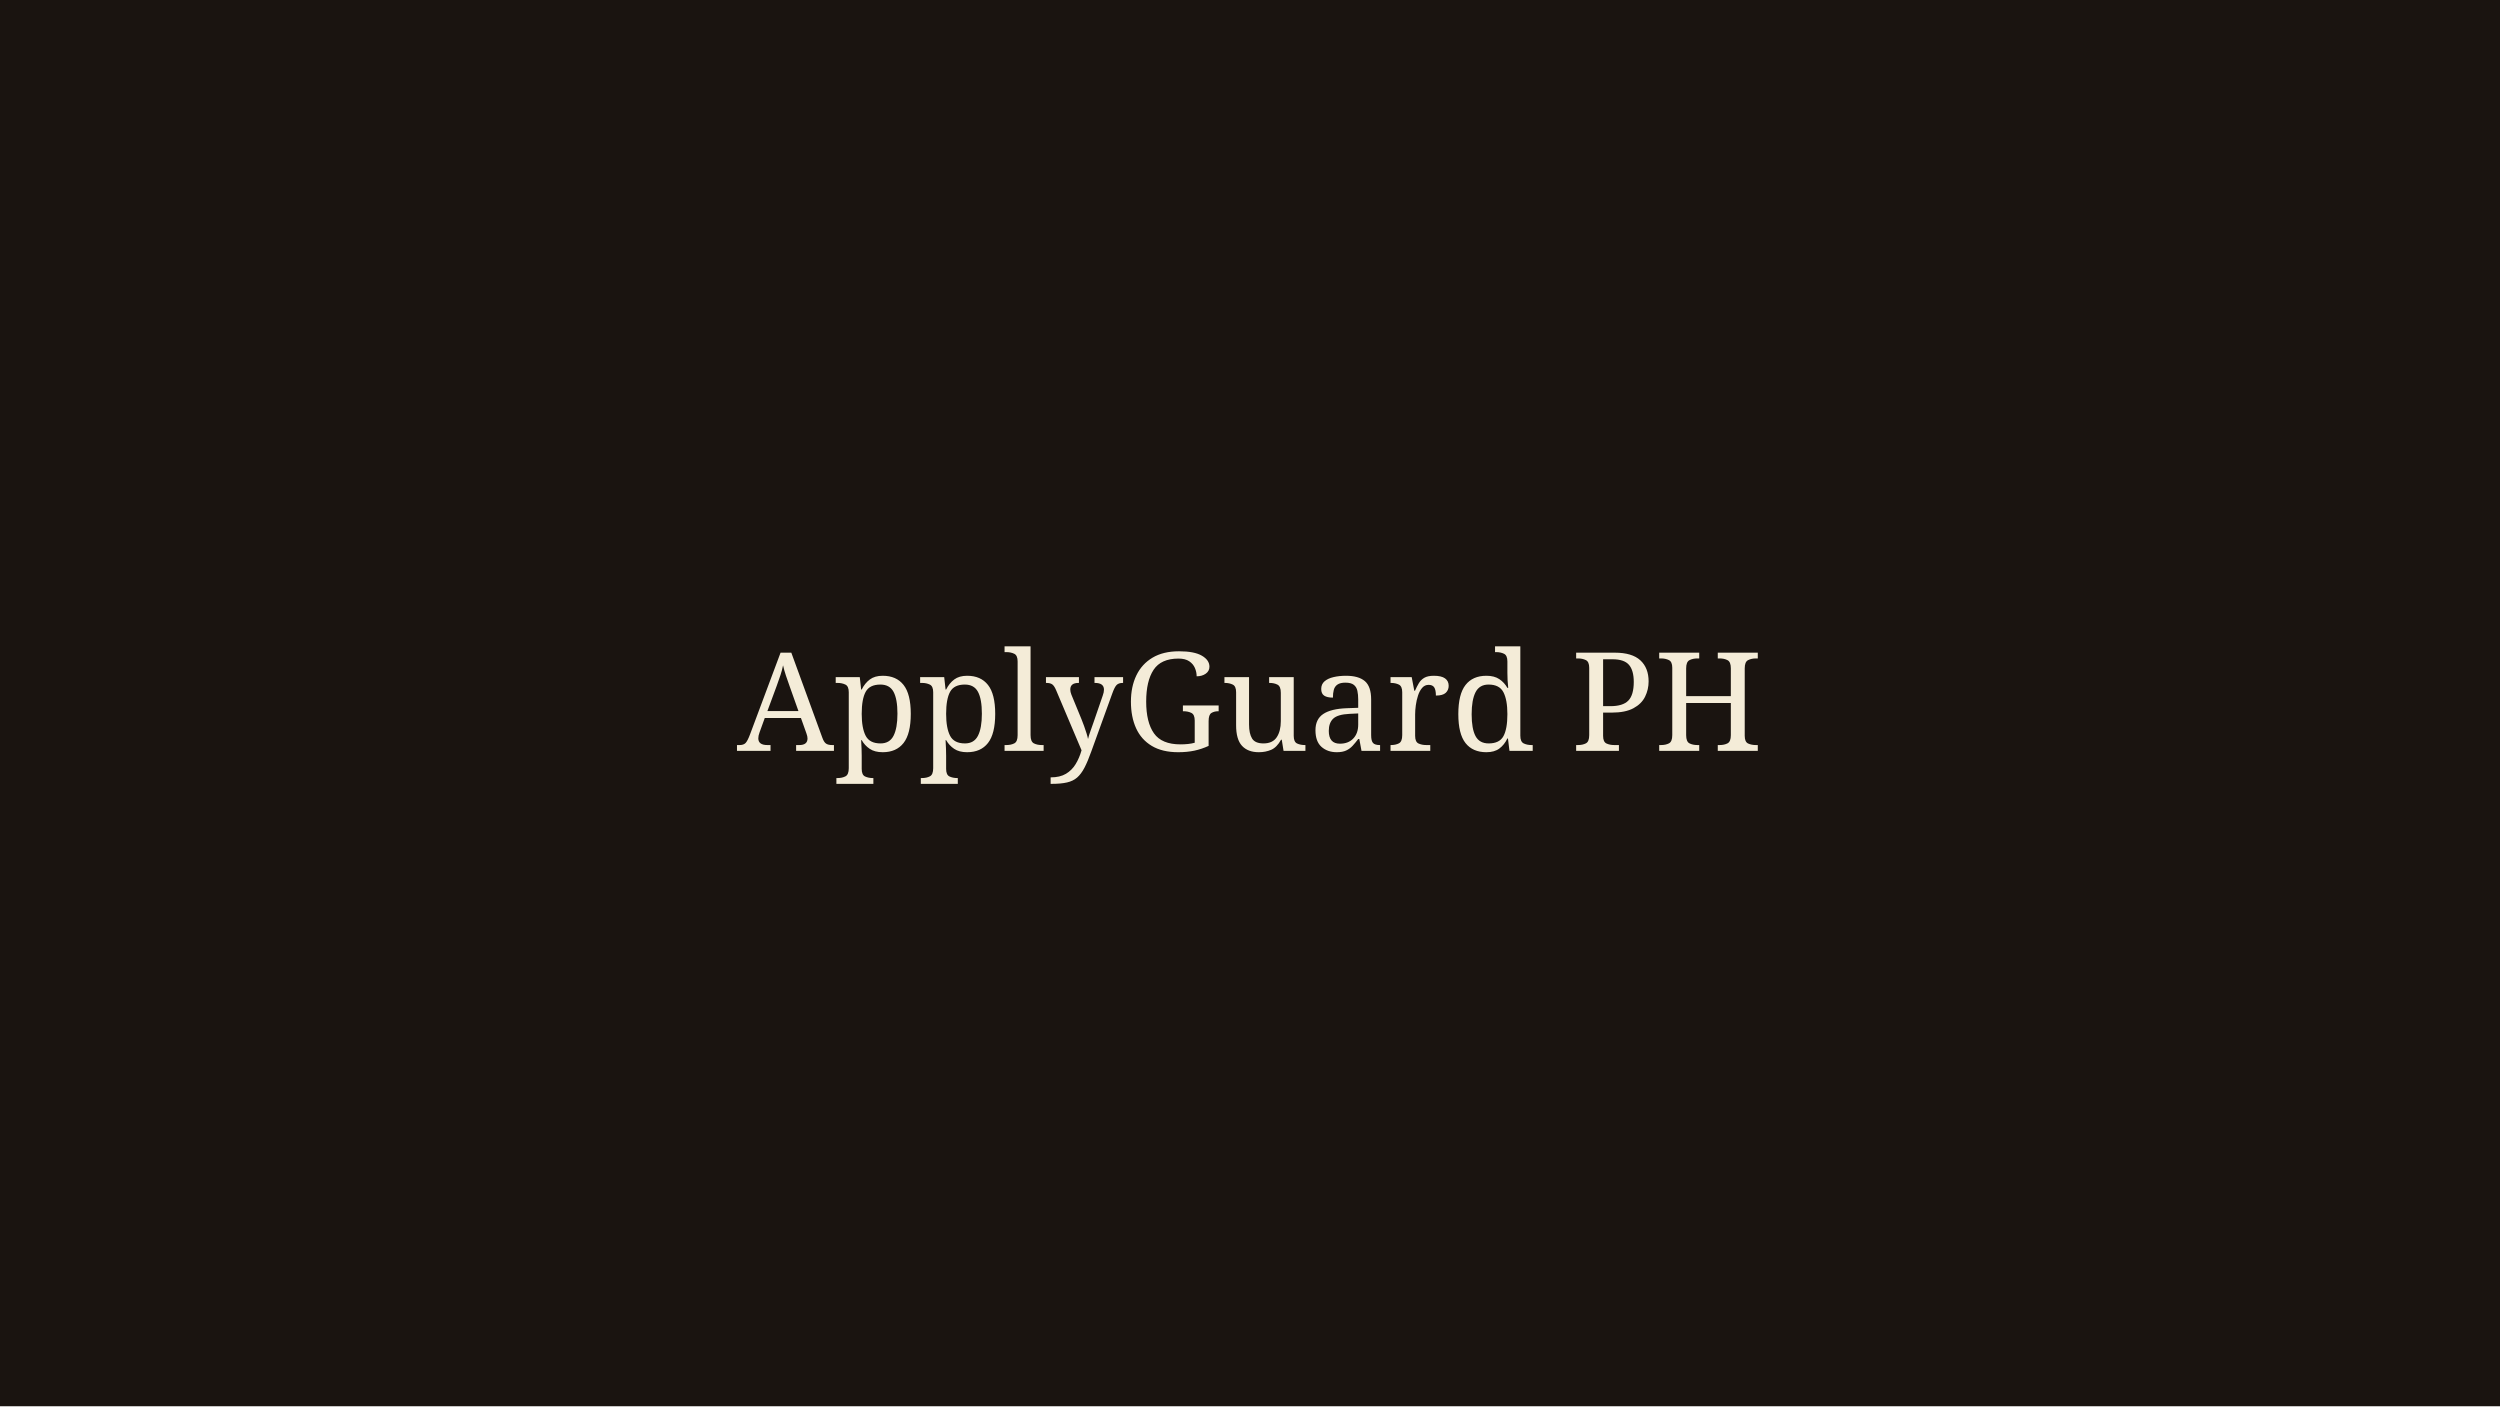
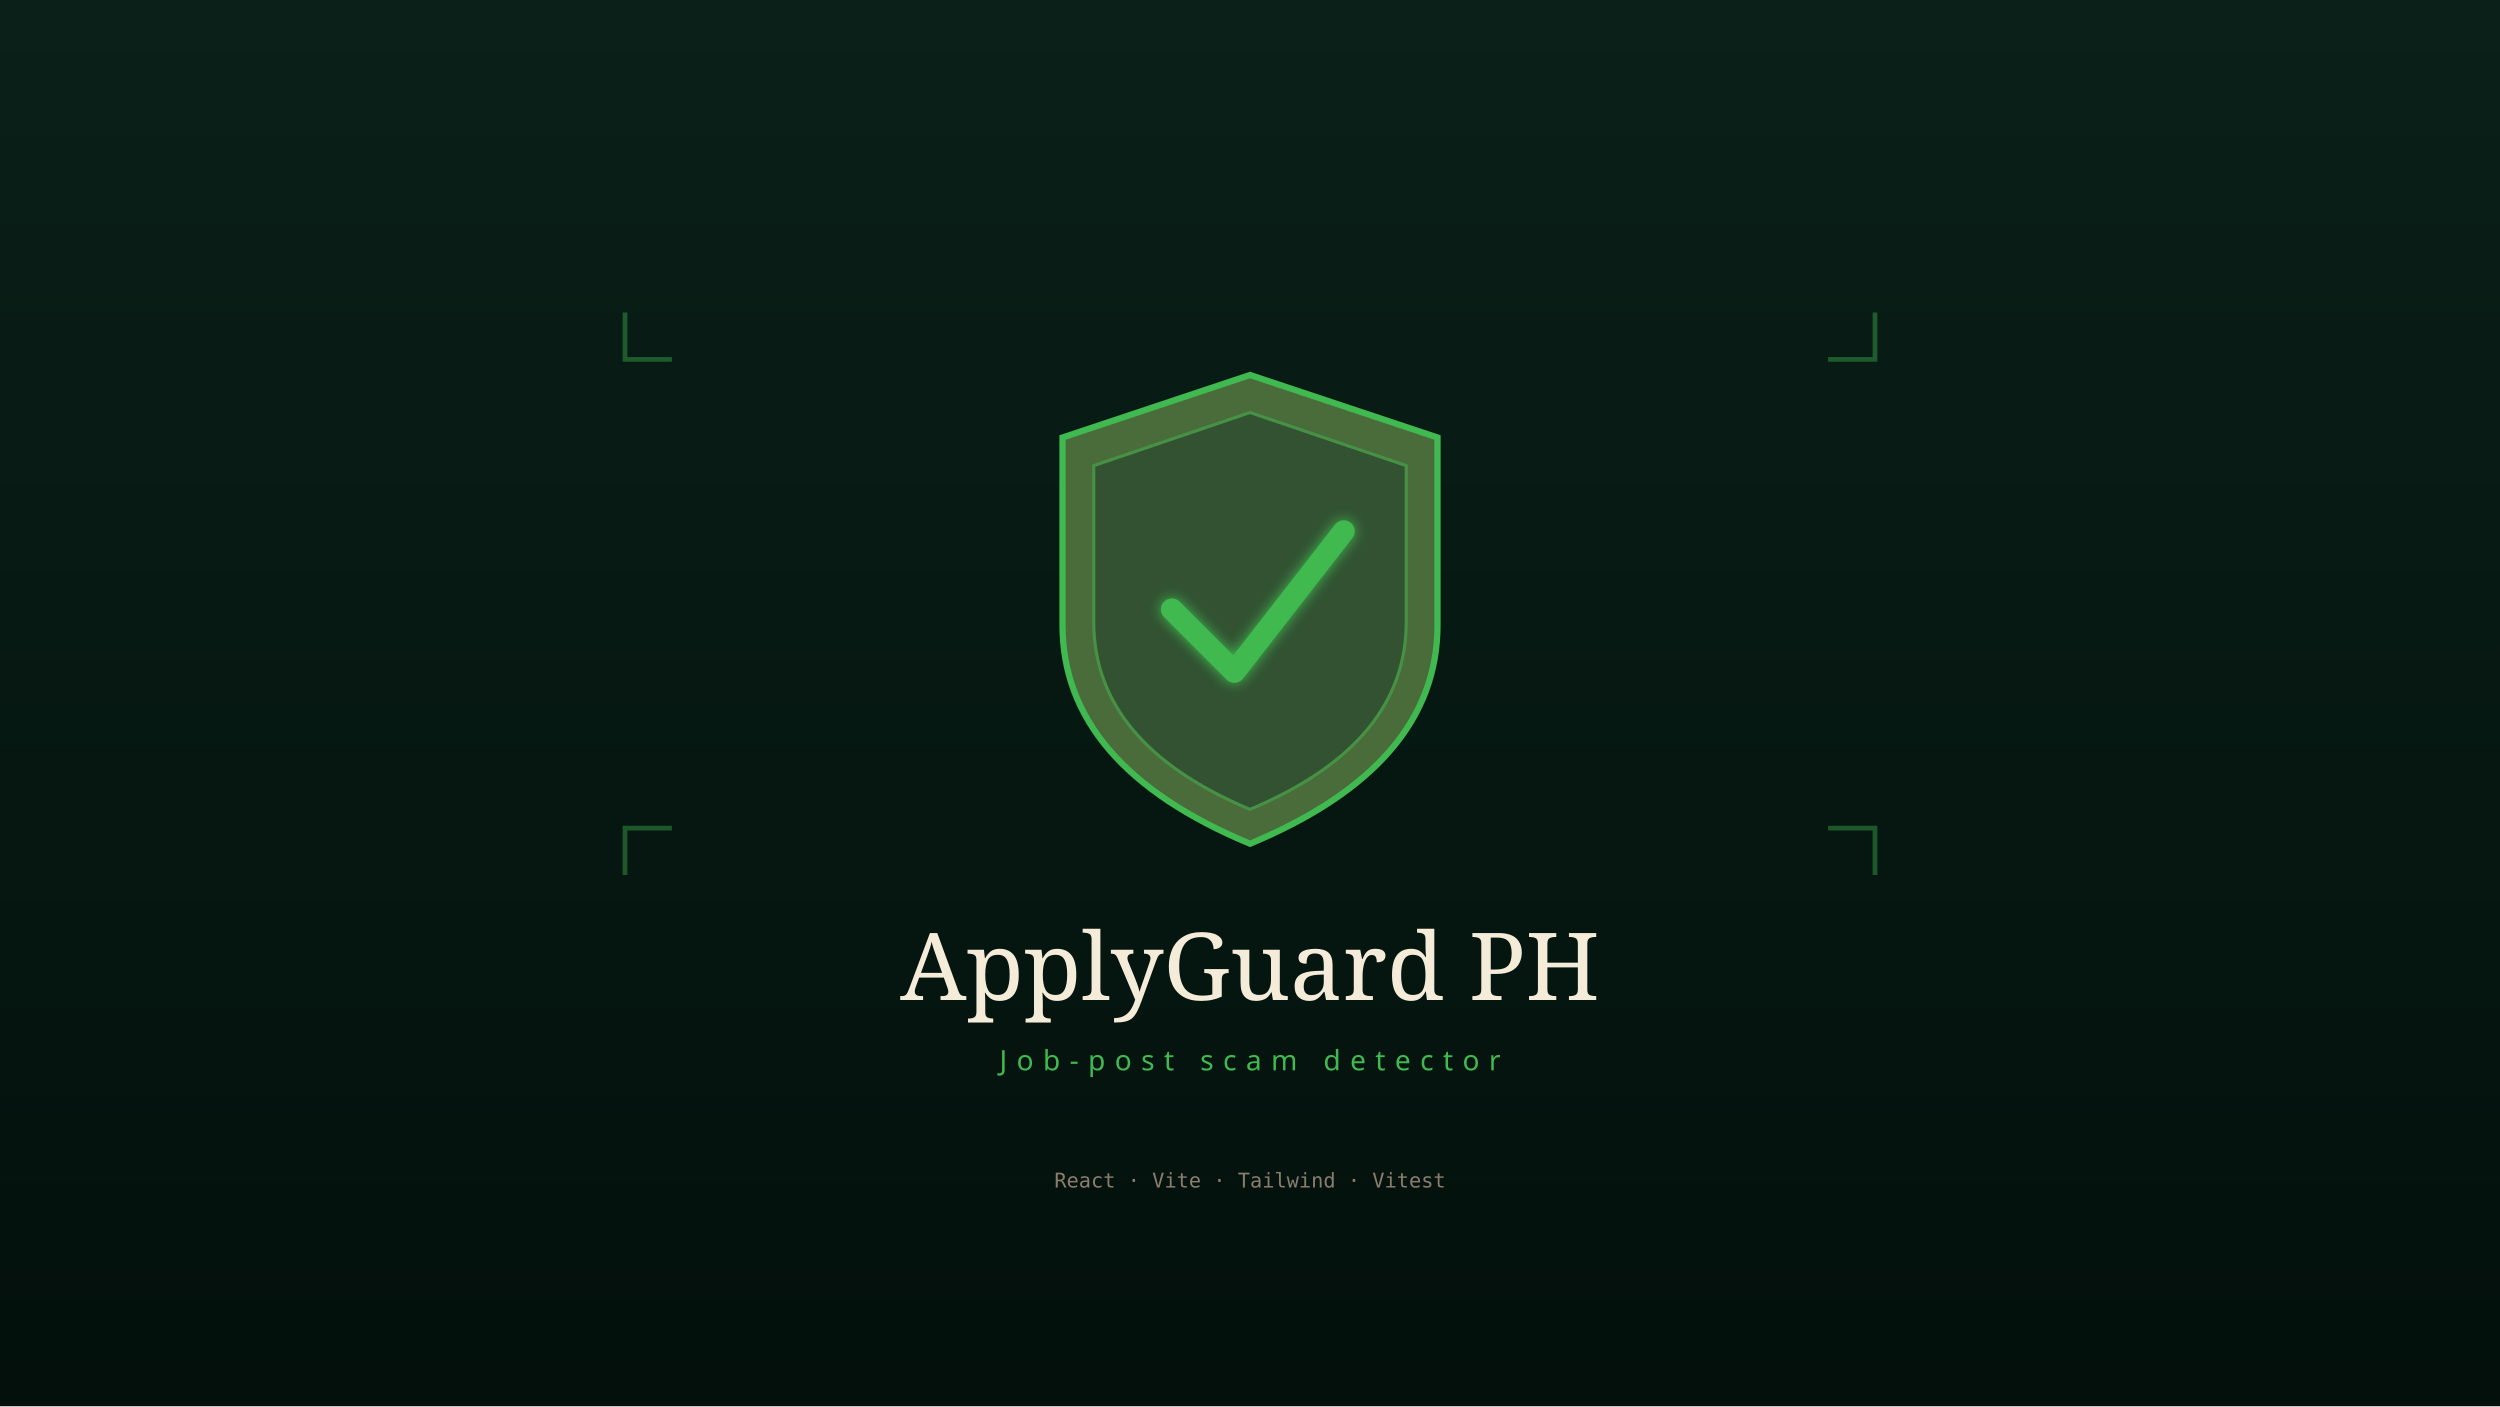
<svg xmlns="http://www.w3.org/2000/svg" width="1600" height="900" viewBox="0 0 1600 900">
-   <rect width="1600" height="900" fill="#1a1410" />
-   <text x="50%" y="50%" dominant-baseline="middle" text-anchor="middle" font-family="Fraunces, Georgia, serif" font-size="88" font-weight="500" fill="#f4ecd8">ApplyGuard PH</text>
+   <defs>
+     <linearGradient id="bg" x1="0" y1="0" x2="0" y2="1">
+       <stop offset="0%" stop-color="#0a2018" />
+       <stop offset="100%" stop-color="#03100c" />
+     </linearGradient>
+     <filter id="gGlow" x="-50%" y="-50%" width="200%" height="200%">
+       <feGaussianBlur stdDeviation="4" result="blur" />
+       <feMerge>
+         <feMergeNode in="blur" />
+         <feMergeNode in="SourceGraphic" />
+       </feMerge>
+     </filter>
+   </defs>
+   <rect width="1600" height="900" fill="url(#bg)" />
+   <g transform="translate(800, 380)">
+     <path d="M 0 -140 L 120 -100 L 120 20 Q 120 110 0 160 Q -120 110 -120 20 L -120 -100 Z" fill="#4a6b3a" stroke="#3fb950" stroke-width="4" />
+     <path d="M 0 -116 L 100 -82 L 100 18 Q 100 96 0 138 Q -100 96 -100 18 L -100 -82 Z" fill="#1a3a2a" stroke="#3fb950" stroke-width="2" opacity="0.5" />
+     <path d="M -50 10 L -10 50 L 60 -40" stroke="#3fb950" stroke-width="14" fill="none" stroke-linecap="round" stroke-linejoin="round" filter="url(#gGlow)" />
+   </g>
+   <g stroke="#3fb950" stroke-width="3" fill="none" opacity="0.4">
+     <path d="M 400 200 L 400 230 L 430 230" />
+     <path d="M 1200 200 L 1200 230 L 1170 230" />
+     <path d="M 400 560 L 400 530 L 430 530" />
+     <path d="M 1200 560 L 1200 530 L 1170 530" />
+   </g>
+   <text x="800" y="640" font-family="Fraunces, Georgia, serif" font-size="60" font-weight="500" fill="#f4ecd8" text-anchor="middle">ApplyGuard PH</text>
+   <text x="800" y="685" font-family="'Inter Tight', sans-serif" font-size="18" fill="#3fb950" text-anchor="middle" letter-spacing="6" text-transform="uppercase">Job-post scam detector</text>
+   <text x="800" y="760" font-family="'JetBrains Mono', monospace" font-size="13" fill="#8a7d6e" text-anchor="middle">React · Vite · Tailwind · Vitest</text>
</svg>
